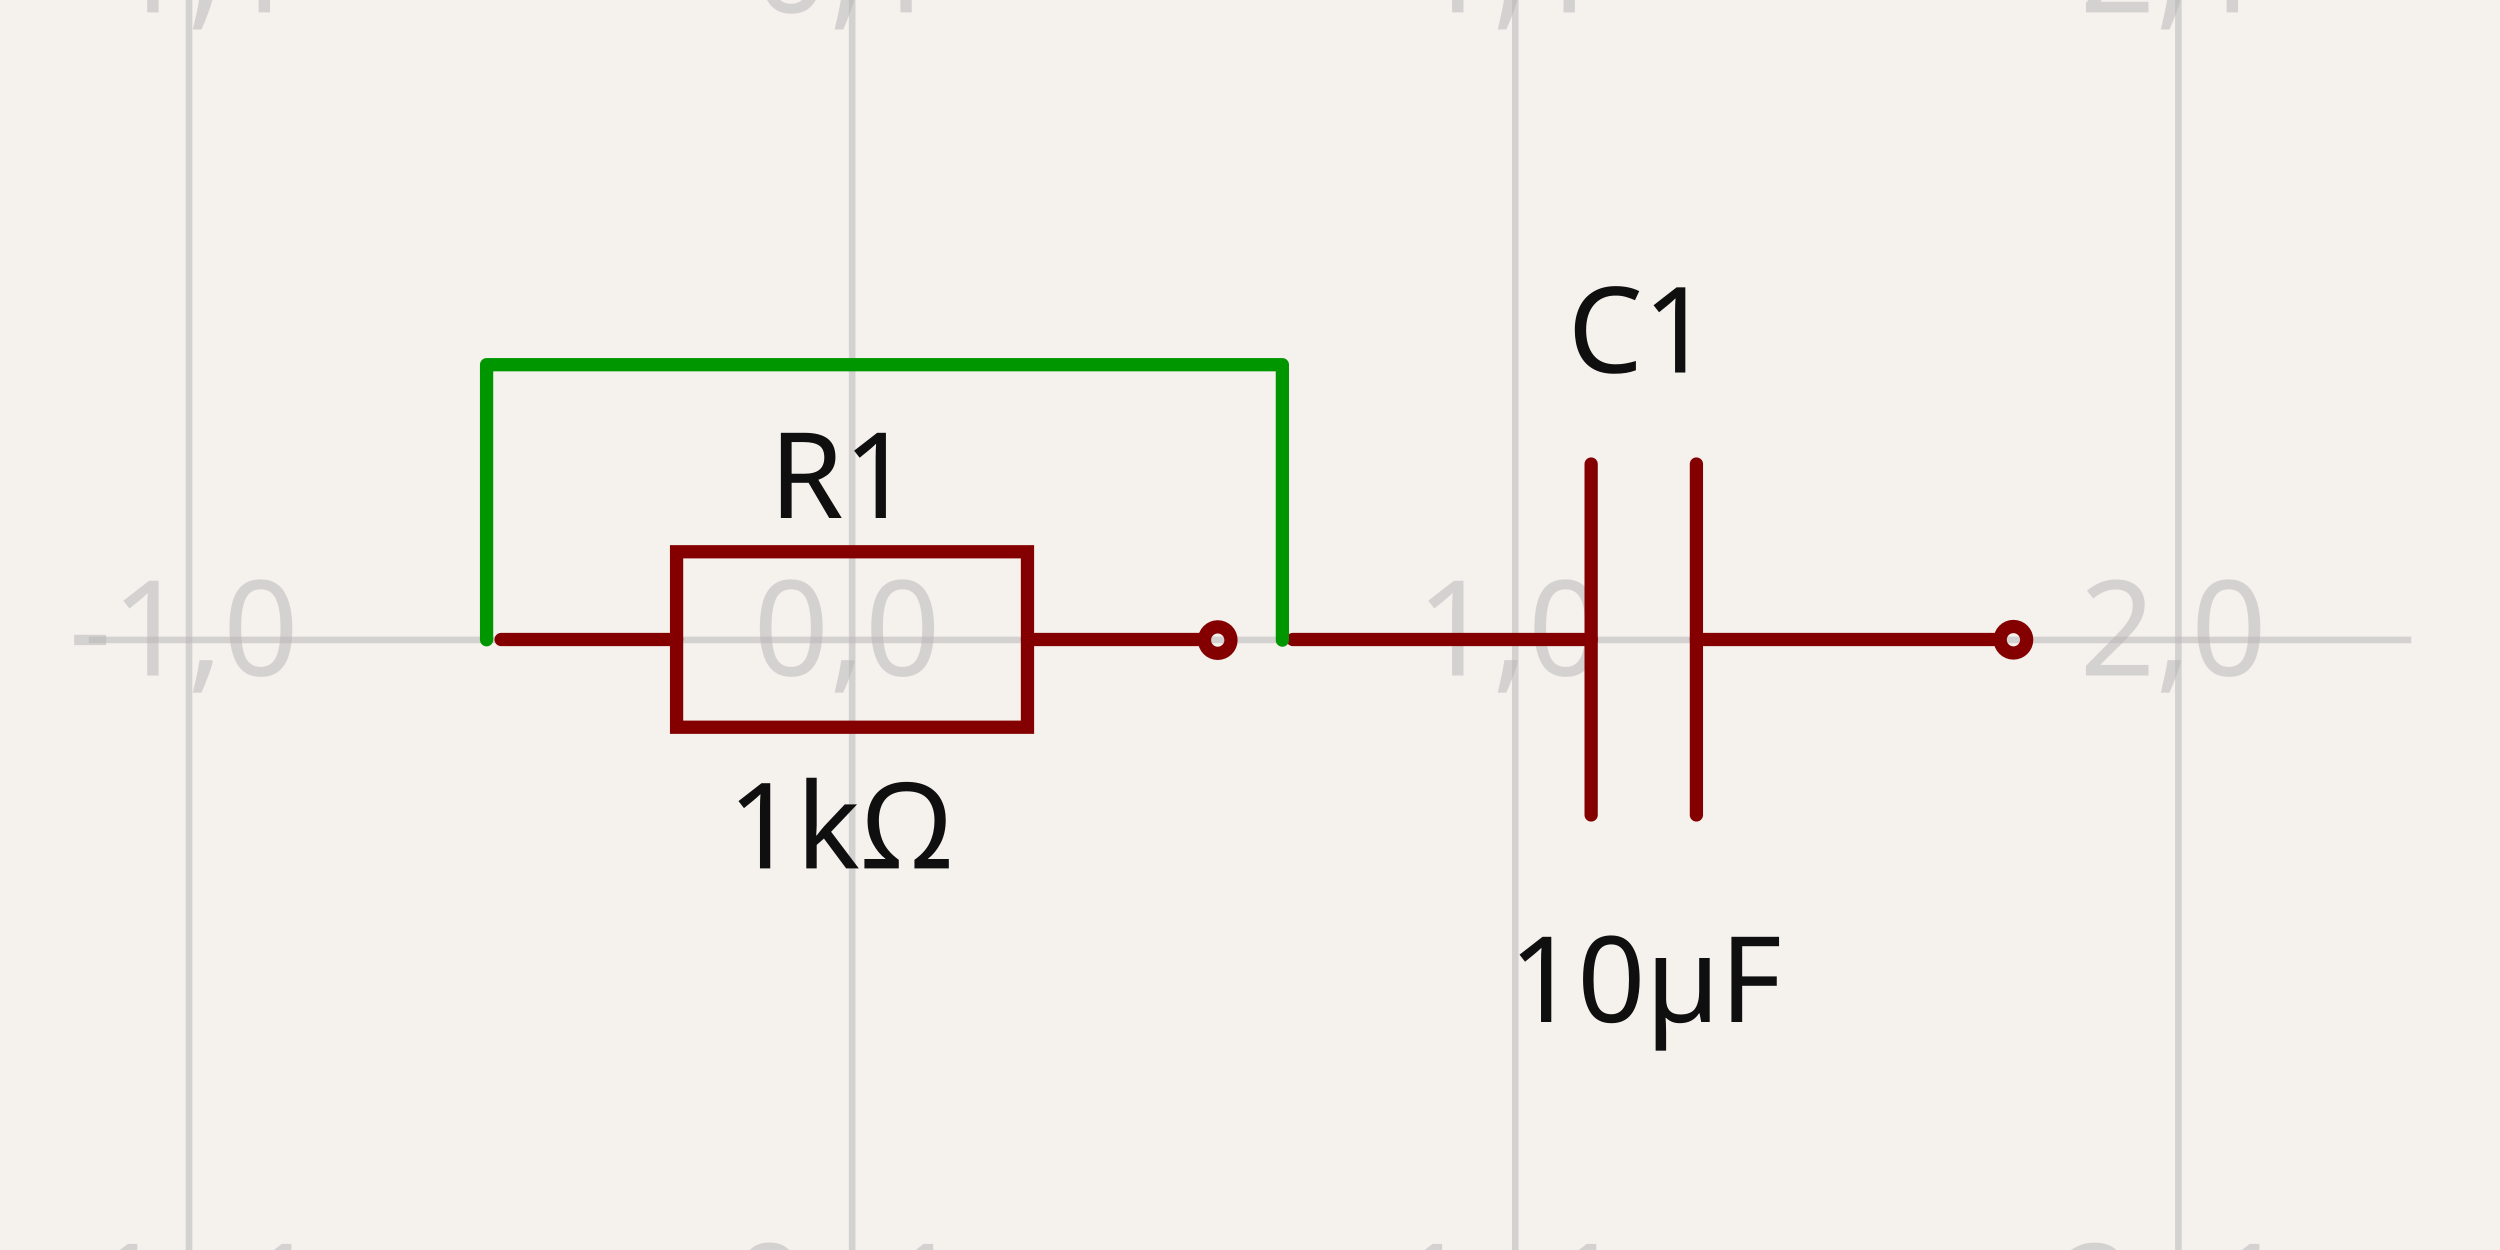
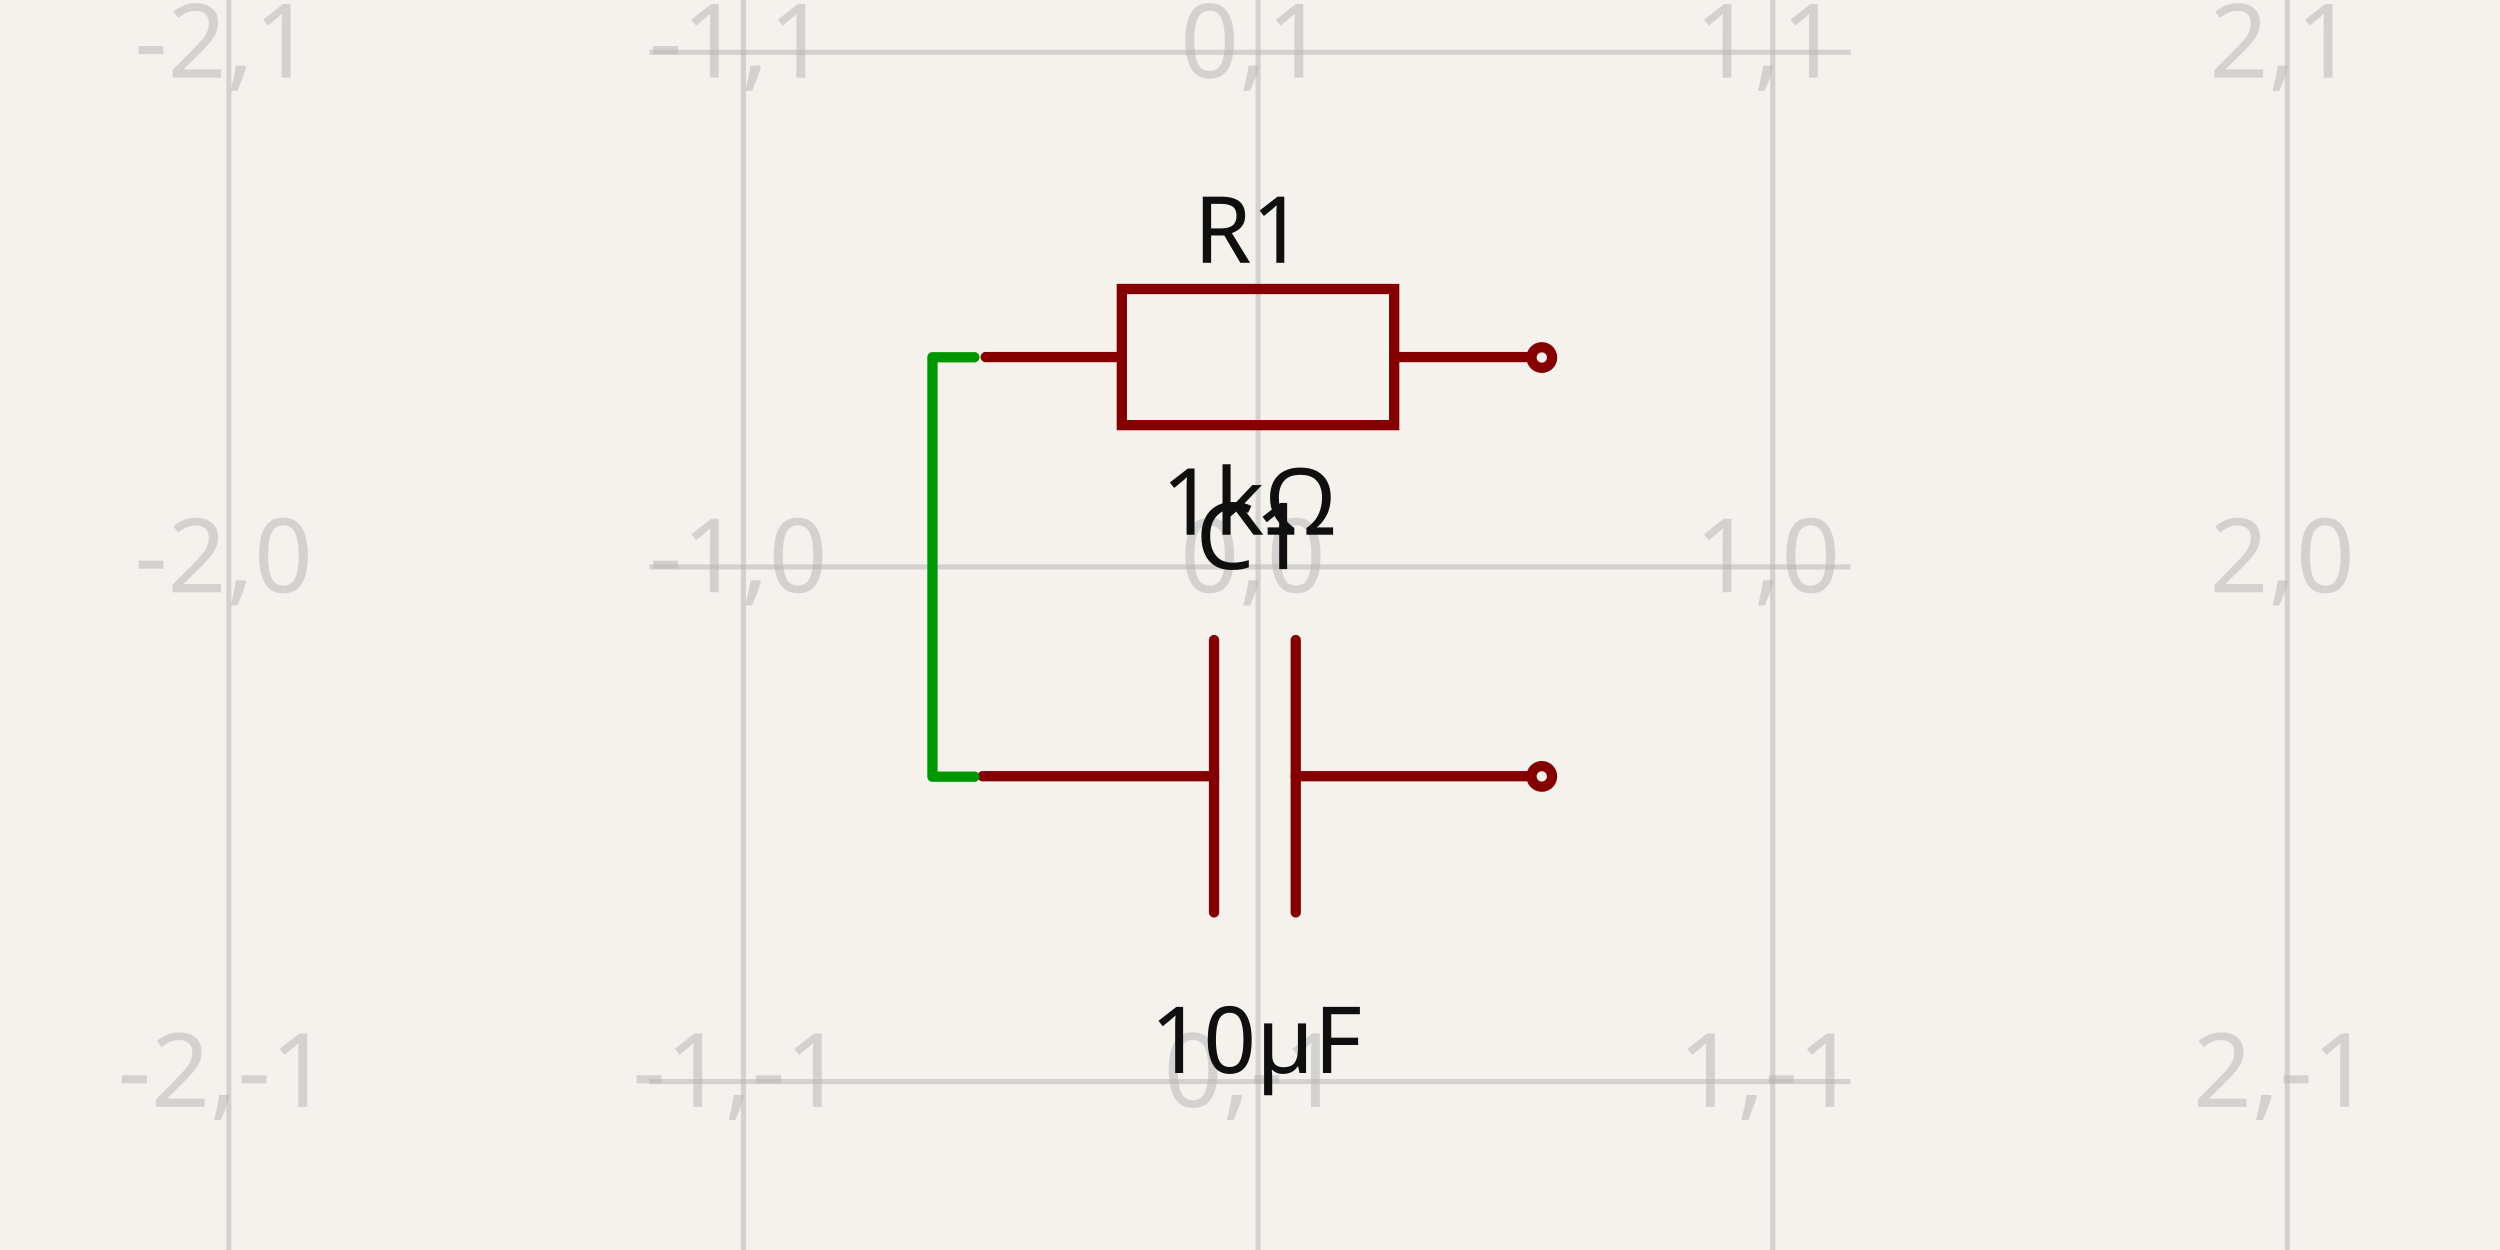
- <svg xmlns="http://www.w3.org/2000/svg" width="1200" height="600" style="background-color: rgb(245, 241, 237)" data-real-to-screen-transform="matrix(318.2994660049,0,0,-318.2994660049,409.0332751853,307.1617379851)" data-software-used-string="@tscircuit/core@0.0.554">
+ <svg xmlns="http://www.w3.org/2000/svg" width="1200" height="600" style="background-color: rgb(245, 241, 237)" data-real-to-screen-transform="matrix(247.0225548061,0,0,-247.0225548061,603.8907361601,272.1416237945)" data-software-used-string="@tscircuit/core@0.0.619">
  <style>
              .boundary { fill: rgb(245, 241, 237); }
              .schematic-boundary { fill: none; stroke: #fff; }
              .component { fill: none; stroke: rgb(132, 0, 0); }
              .chip { fill: rgb(255, 255, 194); stroke: rgb(132, 0, 0); }
              .component-pin { fill: none; stroke: rgb(132, 0, 0); }
              .trace:hover {
                filter: invert(1);
              }
              .trace:hover .trace-crossing-outline {
                opacity: 0;
              }
              .trace:hover .trace-junction {
                filter: invert(1);
              }
              .text { font-family: sans-serif; fill: rgb(0, 150, 0); }
              .pin-number { fill: rgb(169, 0, 0); }
              .port-label { fill: rgb(0, 100, 100); }
              .component-name { fill: rgb(0, 100, 100); }
            </style>
  <rect class="boundary" x="0" y="0" width="1200" height="600" />
  <g class="grid">
-     <line x1="-227.566" y1="600" x2="-227.566" y2="-1.000444171950221e-11" stroke="rgb(181, 181, 181)" stroke-width="3.183" stroke-opacity="0.5" />
-     <line x1="90.734" y1="600" x2="90.734" y2="-1.000444171950221e-11" stroke="rgb(181, 181, 181)" stroke-width="3.183" stroke-opacity="0.5" />
-     <line x1="409.033" y1="600" x2="409.033" y2="-1.000444171950221e-11" stroke="rgb(181, 181, 181)" stroke-width="3.183" stroke-opacity="0.5" />
-     <line x1="727.333" y1="600" x2="727.333" y2="-1.000444171950221e-11" stroke="rgb(181, 181, 181)" stroke-width="3.183" stroke-opacity="0.5" />
-     <line x1="1045.632" y1="600" x2="1045.632" y2="-1.000444171950221e-11" stroke="rgb(181, 181, 181)" stroke-width="3.183" stroke-opacity="0.5" />
-     <line x1="1363.932" y1="600" x2="1363.932" y2="-1.000444171950221e-11" stroke="rgb(181, 181, 181)" stroke-width="3.183" stroke-opacity="0.5" />
-     <line x1="42.578" y1="625.461" x2="1157.422" y2="625.461" stroke="rgb(181, 181, 181)" stroke-width="3.183" stroke-opacity="0.5" />
-     <line x1="42.578" y1="307.162" x2="1157.422" y2="307.162" stroke="rgb(181, 181, 181)" stroke-width="3.183" stroke-opacity="0.5" />
-     <line x1="42.578" y1="-11.138" x2="1157.422" y2="-11.138" stroke="rgb(181, 181, 181)" stroke-width="3.183" stroke-opacity="0.5" />
-     <text x="-230.066" y="620.461" fill="rgb(181, 181, 181)" font-size="63.66" fill-opacity="0.5" text-anchor="middle" dominant-baseline="middle" font-family="sans-serif">-2,-1</text>
-     <text x="-230.066" y="302.162" fill="rgb(181, 181, 181)" font-size="63.66" fill-opacity="0.5" text-anchor="middle" dominant-baseline="middle" font-family="sans-serif">-2,0</text>
-     <text x="-230.066" y="-16.138" fill="rgb(181, 181, 181)" font-size="63.66" fill-opacity="0.5" text-anchor="middle" dominant-baseline="middle" font-family="sans-serif">-2,1</text>
-     <text x="88.234" y="620.461" fill="rgb(181, 181, 181)" font-size="63.66" fill-opacity="0.5" text-anchor="middle" dominant-baseline="middle" font-family="sans-serif">-1,-1</text>
-     <text x="88.234" y="302.162" fill="rgb(181, 181, 181)" font-size="63.66" fill-opacity="0.5" text-anchor="middle" dominant-baseline="middle" font-family="sans-serif">-1,0</text>
-     <text x="88.234" y="-16.138" fill="rgb(181, 181, 181)" font-size="63.66" fill-opacity="0.5" text-anchor="middle" dominant-baseline="middle" font-family="sans-serif">-1,1</text>
-     <text x="406.533" y="620.461" fill="rgb(181, 181, 181)" font-size="63.66" fill-opacity="0.5" text-anchor="middle" dominant-baseline="middle" font-family="sans-serif">0,-1</text>
-     <text x="406.533" y="302.162" fill="rgb(181, 181, 181)" font-size="63.66" fill-opacity="0.5" text-anchor="middle" dominant-baseline="middle" font-family="sans-serif">0,0</text>
-     <text x="406.533" y="-16.138" fill="rgb(181, 181, 181)" font-size="63.66" fill-opacity="0.5" text-anchor="middle" dominant-baseline="middle" font-family="sans-serif">0,1</text>
-     <text x="724.833" y="620.461" fill="rgb(181, 181, 181)" font-size="63.66" fill-opacity="0.5" text-anchor="middle" dominant-baseline="middle" font-family="sans-serif">1,-1</text>
-     <text x="724.833" y="302.162" fill="rgb(181, 181, 181)" font-size="63.66" fill-opacity="0.5" text-anchor="middle" dominant-baseline="middle" font-family="sans-serif">1,0</text>
-     <text x="724.833" y="-16.138" fill="rgb(181, 181, 181)" font-size="63.66" fill-opacity="0.5" text-anchor="middle" dominant-baseline="middle" font-family="sans-serif">1,1</text>
-     <text x="1043.132" y="620.461" fill="rgb(181, 181, 181)" font-size="63.66" fill-opacity="0.5" text-anchor="middle" dominant-baseline="middle" font-family="sans-serif">2,-1</text>
-     <text x="1043.132" y="302.162" fill="rgb(181, 181, 181)" font-size="63.66" fill-opacity="0.5" text-anchor="middle" dominant-baseline="middle" font-family="sans-serif">2,0</text>
-     <text x="1043.132" y="-16.138" fill="rgb(181, 181, 181)" font-size="63.66" fill-opacity="0.5" text-anchor="middle" dominant-baseline="middle" font-family="sans-serif">2,1</text>
-     <text x="1361.432" y="620.461" fill="rgb(181, 181, 181)" font-size="63.66" fill-opacity="0.5" text-anchor="middle" dominant-baseline="middle" font-family="sans-serif">3,-1</text>
-     <text x="1361.432" y="302.162" fill="rgb(181, 181, 181)" font-size="63.66" fill-opacity="0.5" text-anchor="middle" dominant-baseline="middle" font-family="sans-serif">3,0</text>
-     <text x="1361.432" y="-16.138" fill="rgb(181, 181, 181)" font-size="63.66" fill-opacity="0.5" text-anchor="middle" dominant-baseline="middle" font-family="sans-serif">3,1</text>
+     <line x1="109.846" y1="600" x2="109.846" y2="-6.207301339600235e-11" stroke="rgb(181, 181, 181)" stroke-width="2.47" stroke-opacity="0.5" />
+     <line x1="356.868" y1="600" x2="356.868" y2="-6.207301339600235e-11" stroke="rgb(181, 181, 181)" stroke-width="2.47" stroke-opacity="0.5" />
+     <line x1="603.891" y1="600" x2="603.891" y2="-6.207301339600235e-11" stroke="rgb(181, 181, 181)" stroke-width="2.47" stroke-opacity="0.5" />
+     <line x1="850.913" y1="600" x2="850.913" y2="-6.207301339600235e-11" stroke="rgb(181, 181, 181)" stroke-width="2.47" stroke-opacity="0.5" />
+     <line x1="1097.936" y1="600" x2="1097.936" y2="-6.207301339600235e-11" stroke="rgb(181, 181, 181)" stroke-width="2.47" stroke-opacity="0.5" />
+     <line x1="311.714" y1="766.187" x2="888.286" y2="766.187" stroke="rgb(181, 181, 181)" stroke-width="2.47" stroke-opacity="0.5" />
+     <line x1="311.714" y1="519.164" x2="888.286" y2="519.164" stroke="rgb(181, 181, 181)" stroke-width="2.47" stroke-opacity="0.5" />
+     <line x1="311.714" y1="272.142" x2="888.286" y2="272.142" stroke="rgb(181, 181, 181)" stroke-width="2.47" stroke-opacity="0.5" />
+     <line x1="311.714" y1="25.119" x2="888.286" y2="25.119" stroke="rgb(181, 181, 181)" stroke-width="2.47" stroke-opacity="0.5" />
+     <line x1="311.714" y1="-221.903" x2="888.286" y2="-221.903" stroke="rgb(181, 181, 181)" stroke-width="2.47" stroke-opacity="0.5" />
+     <text x="107.346" y="761.187" fill="rgb(181, 181, 181)" font-size="49.405" fill-opacity="0.5" text-anchor="middle" dominant-baseline="middle" font-family="sans-serif">-2,-2</text>
+     <text x="107.346" y="514.164" fill="rgb(181, 181, 181)" font-size="49.405" fill-opacity="0.5" text-anchor="middle" dominant-baseline="middle" font-family="sans-serif">-2,-1</text>
+     <text x="107.346" y="267.142" fill="rgb(181, 181, 181)" font-size="49.405" fill-opacity="0.5" text-anchor="middle" dominant-baseline="middle" font-family="sans-serif">-2,0</text>
+     <text x="107.346" y="20.119" fill="rgb(181, 181, 181)" font-size="49.405" fill-opacity="0.5" text-anchor="middle" dominant-baseline="middle" font-family="sans-serif">-2,1</text>
+     <text x="107.346" y="-226.903" fill="rgb(181, 181, 181)" font-size="49.405" fill-opacity="0.5" text-anchor="middle" dominant-baseline="middle" font-family="sans-serif">-2,2</text>
+     <text x="354.368" y="761.187" fill="rgb(181, 181, 181)" font-size="49.405" fill-opacity="0.5" text-anchor="middle" dominant-baseline="middle" font-family="sans-serif">-1,-2</text>
+     <text x="354.368" y="514.164" fill="rgb(181, 181, 181)" font-size="49.405" fill-opacity="0.5" text-anchor="middle" dominant-baseline="middle" font-family="sans-serif">-1,-1</text>
+     <text x="354.368" y="267.142" fill="rgb(181, 181, 181)" font-size="49.405" fill-opacity="0.5" text-anchor="middle" dominant-baseline="middle" font-family="sans-serif">-1,0</text>
+     <text x="354.368" y="20.119" fill="rgb(181, 181, 181)" font-size="49.405" fill-opacity="0.5" text-anchor="middle" dominant-baseline="middle" font-family="sans-serif">-1,1</text>
+     <text x="354.368" y="-226.903" fill="rgb(181, 181, 181)" font-size="49.405" fill-opacity="0.5" text-anchor="middle" dominant-baseline="middle" font-family="sans-serif">-1,2</text>
+     <text x="601.391" y="761.187" fill="rgb(181, 181, 181)" font-size="49.405" fill-opacity="0.5" text-anchor="middle" dominant-baseline="middle" font-family="sans-serif">0,-2</text>
+     <text x="601.391" y="514.164" fill="rgb(181, 181, 181)" font-size="49.405" fill-opacity="0.5" text-anchor="middle" dominant-baseline="middle" font-family="sans-serif">0,-1</text>
+     <text x="601.391" y="267.142" fill="rgb(181, 181, 181)" font-size="49.405" fill-opacity="0.5" text-anchor="middle" dominant-baseline="middle" font-family="sans-serif">0,0</text>
+     <text x="601.391" y="20.119" fill="rgb(181, 181, 181)" font-size="49.405" fill-opacity="0.5" text-anchor="middle" dominant-baseline="middle" font-family="sans-serif">0,1</text>
+     <text x="601.391" y="-226.903" fill="rgb(181, 181, 181)" font-size="49.405" fill-opacity="0.5" text-anchor="middle" dominant-baseline="middle" font-family="sans-serif">0,2</text>
+     <text x="848.413" y="761.187" fill="rgb(181, 181, 181)" font-size="49.405" fill-opacity="0.5" text-anchor="middle" dominant-baseline="middle" font-family="sans-serif">1,-2</text>
+     <text x="848.413" y="514.164" fill="rgb(181, 181, 181)" font-size="49.405" fill-opacity="0.5" text-anchor="middle" dominant-baseline="middle" font-family="sans-serif">1,-1</text>
+     <text x="848.413" y="267.142" fill="rgb(181, 181, 181)" font-size="49.405" fill-opacity="0.5" text-anchor="middle" dominant-baseline="middle" font-family="sans-serif">1,0</text>
+     <text x="848.413" y="20.119" fill="rgb(181, 181, 181)" font-size="49.405" fill-opacity="0.5" text-anchor="middle" dominant-baseline="middle" font-family="sans-serif">1,1</text>
+     <text x="848.413" y="-226.903" fill="rgb(181, 181, 181)" font-size="49.405" fill-opacity="0.5" text-anchor="middle" dominant-baseline="middle" font-family="sans-serif">1,2</text>
+     <text x="1095.436" y="761.187" fill="rgb(181, 181, 181)" font-size="49.405" fill-opacity="0.5" text-anchor="middle" dominant-baseline="middle" font-family="sans-serif">2,-2</text>
+     <text x="1095.436" y="514.164" fill="rgb(181, 181, 181)" font-size="49.405" fill-opacity="0.5" text-anchor="middle" dominant-baseline="middle" font-family="sans-serif">2,-1</text>
+     <text x="1095.436" y="267.142" fill="rgb(181, 181, 181)" font-size="49.405" fill-opacity="0.5" text-anchor="middle" dominant-baseline="middle" font-family="sans-serif">2,0</text>
+     <text x="1095.436" y="20.119" fill="rgb(181, 181, 181)" font-size="49.405" fill-opacity="0.5" text-anchor="middle" dominant-baseline="middle" font-family="sans-serif">2,1</text>
+     <text x="1095.436" y="-226.903" fill="rgb(181, 181, 181)" font-size="49.405" fill-opacity="0.5" text-anchor="middle" dominant-baseline="middle" font-family="sans-serif">2,2</text>
  </g>
  <g data-circuit-json-type="schematic_component" data-schematic-component-id="schematic_component_0">
-     <rect class="component-overlay" x="240.541" y="264.853" width="336.867" height="84.217" fill="transparent" />
-     <path d="M 240.541 306.961 L 324.758 306.961" stroke="rgb(132, 0, 0)" fill="none" stroke-width="6.366px" stroke-linecap="round" />
-     <path d="M 493.191 306.961 L 577.408 306.961" stroke="rgb(132, 0, 0)" fill="none" stroke-width="6.366px" stroke-linecap="round" />
-     <path d="M 408.975 264.853 L 493.191 264.853 L 493.191 349.07 L 324.758 349.07 L 324.758 264.853 L 408.975 264.853" stroke="rgb(132, 0, 0)" fill="none" stroke-width="6.366px" stroke-linecap="round" />
-     <text x="403.463" y="248.645" fill="rgb(15, 15, 15)" font-family="sans-serif" text-anchor="middle" dominant-baseline="auto" font-size="57.294px">R1</text>
-     <text x="403.463" y="372.383" fill="rgb(15, 15, 15)" font-family="sans-serif" text-anchor="middle" dominant-baseline="hanging" font-size="57.294px">1kΩ</text>
-     <circle cx="584.509" cy="307.249" r="6.366px" stroke-width="6.366px" fill="none" stroke="rgb(132, 0, 0)" />
+     <rect class="component-overlay" x="473.129" y="138.712" width="261.432" height="65.358" fill="transparent" />
+     <path d="M 473.129 171.391 L 538.487 171.391" stroke="rgb(132, 0, 0)" fill="none" stroke-width="4.94px" stroke-linecap="round" />
+     <path d="M 669.203 171.391 L 734.561 171.391" stroke="rgb(132, 0, 0)" fill="none" stroke-width="4.94px" stroke-linecap="round" />
+     <path d="M 603.845 138.712 L 669.203 138.712 L 669.203 204.07 L 538.487 204.07 L 538.487 138.712 L 603.845 138.712" stroke="rgb(132, 0, 0)" fill="none" stroke-width="4.94px" stroke-linecap="round" />
+     <text x="599.568" y="126.139" fill="rgb(15, 15, 15)" font-family="sans-serif" text-anchor="middle" dominant-baseline="auto" font-size="44.464px">R1</text>
+     <text x="599.568" y="222.156" fill="rgb(15, 15, 15)" font-family="sans-serif" text-anchor="middle" dominant-baseline="hanging" font-size="44.464px">1kΩ</text>
+     <circle cx="740.072" cy="171.614" r="4.94px" stroke-width="4.94px" fill="none" stroke="rgb(132, 0, 0)" />
  </g>
  <g data-circuit-json-type="schematic_component" data-schematic-component-id="schematic_component_1">
-     <rect class="component-overlay" x="620.577" y="222.745" width="336.867" height="168.433" fill="transparent" />
-     <path d="M 957.443 306.961 L 814.275 306.961" stroke="rgb(132, 0, 0)" fill="none" stroke-width="6.366px" stroke-linecap="round" />
-     <path d="M 763.745 306.961 L 620.577 306.961" stroke="rgb(132, 0, 0)" fill="none" stroke-width="6.366px" stroke-linecap="round" />
-     <path d="M 814.275 222.745 L 814.275 391.178" stroke="rgb(132, 0, 0)" fill="none" stroke-width="6.366px" stroke-linecap="round" />
-     <path d="M 763.745 222.745 L 763.745 391.178" stroke="rgb(132, 0, 0)" fill="none" stroke-width="6.366px" stroke-linecap="round" />
-     <text x="786.898" y="178.827" fill="rgb(15, 15, 15)" font-family="sans-serif" text-anchor="middle" dominant-baseline="auto" font-size="57.294px">C1</text>
-     <text x="789.767" y="446.098" fill="rgb(15, 15, 15)" font-family="sans-serif" text-anchor="middle" dominant-baseline="hanging" font-size="57.294px">10µF</text>
-     <circle cx="966.442" cy="307.075" r="6.366px" stroke-width="6.366px" fill="none" stroke="rgb(132, 0, 0)" />
+     <rect class="component-overlay" x="471.636" y="307.224" width="261.432" height="130.716" fill="transparent" />
+     <path d="M 733.068 372.582 L 621.959 372.582" stroke="rgb(132, 0, 0)" fill="none" stroke-width="4.94px" stroke-linecap="round" />
+     <path d="M 582.745 372.582 L 471.636 372.582" stroke="rgb(132, 0, 0)" fill="none" stroke-width="4.94px" stroke-linecap="round" />
+     <path d="M 621.959 307.224 L 621.959 437.94" stroke="rgb(132, 0, 0)" fill="none" stroke-width="4.94px" stroke-linecap="round" />
+     <path d="M 582.745 307.224 L 582.745 437.94" stroke="rgb(132, 0, 0)" fill="none" stroke-width="4.94px" stroke-linecap="round" />
+     <text x="600.713" y="273.152" fill="rgb(15, 15, 15)" font-family="sans-serif" text-anchor="middle" dominant-baseline="auto" font-size="44.464px">C1</text>
+     <text x="602.94" y="480.55" fill="rgb(15, 15, 15)" font-family="sans-serif" text-anchor="middle" dominant-baseline="hanging" font-size="44.464px">10µF</text>
+     <circle cx="740.052" cy="372.67" r="4.94px" stroke-width="4.94px" fill="none" stroke="rgb(132, 0, 0)" />
  </g>
  <g class="trace" data-circuit-json-type="schematic_trace" data-schematic-trace-id="schematic_trace_0">
-     <path d="M 233.558 307.075 L 233.558 175.065 L 615.543 175.065 L 615.543 259.504 L 615.543 307.249" class="trace-invisible-hover-outline" stroke="rgb(0, 150, 0)" fill="none" stroke-width="50.928px" stroke-linecap="round" opacity="0" stroke-linejoin="round" />
-     <path d="M 233.558 307.075 L 233.558 175.065 L 615.543 175.065 L 615.543 259.504 L 615.543 307.249" stroke="rgb(0, 150, 0)" fill="none" stroke-width="6.366px" stroke-linecap="round" stroke-linejoin="round" />
+     <path d="M 467.709 171.479 L 447.577 171.479 L 447.577 372.805 L 467.73 372.805" class="trace-invisible-hover-outline" stroke="rgb(0, 150, 0)" fill="none" stroke-width="39.524px" stroke-linecap="round" opacity="0" stroke-linejoin="round" />
+     <path d="M 467.709 171.479 L 447.577 171.479 L 447.577 372.805 L 467.73 372.805" stroke="rgb(0, 150, 0)" fill="none" stroke-width="4.94px" stroke-linecap="round" stroke-linejoin="round" />
+   </g>
+   <g class="schematic-port-hover" data-schematic-port-id="source_port_0">
+     <circle cx="467.709" cy="171.479" r="9.881" fill="red" opacity="0" />
+   </g>
+   <g class="schematic-port-hover" data-schematic-port-id="source_port_1">
+     <circle cx="740.072" cy="171.614" r="9.881" fill="red" opacity="0" />
+   </g>
+   <g class="schematic-port-hover" data-schematic-port-id="source_port_2">
+     <circle cx="467.73" cy="372.805" r="9.881" fill="red" opacity="0" />
+   </g>
+   <g class="schematic-port-hover" data-schematic-port-id="source_port_3">
+     <circle cx="740.052" cy="372.67" r="9.881" fill="red" opacity="0" />
  </g>
</svg>
